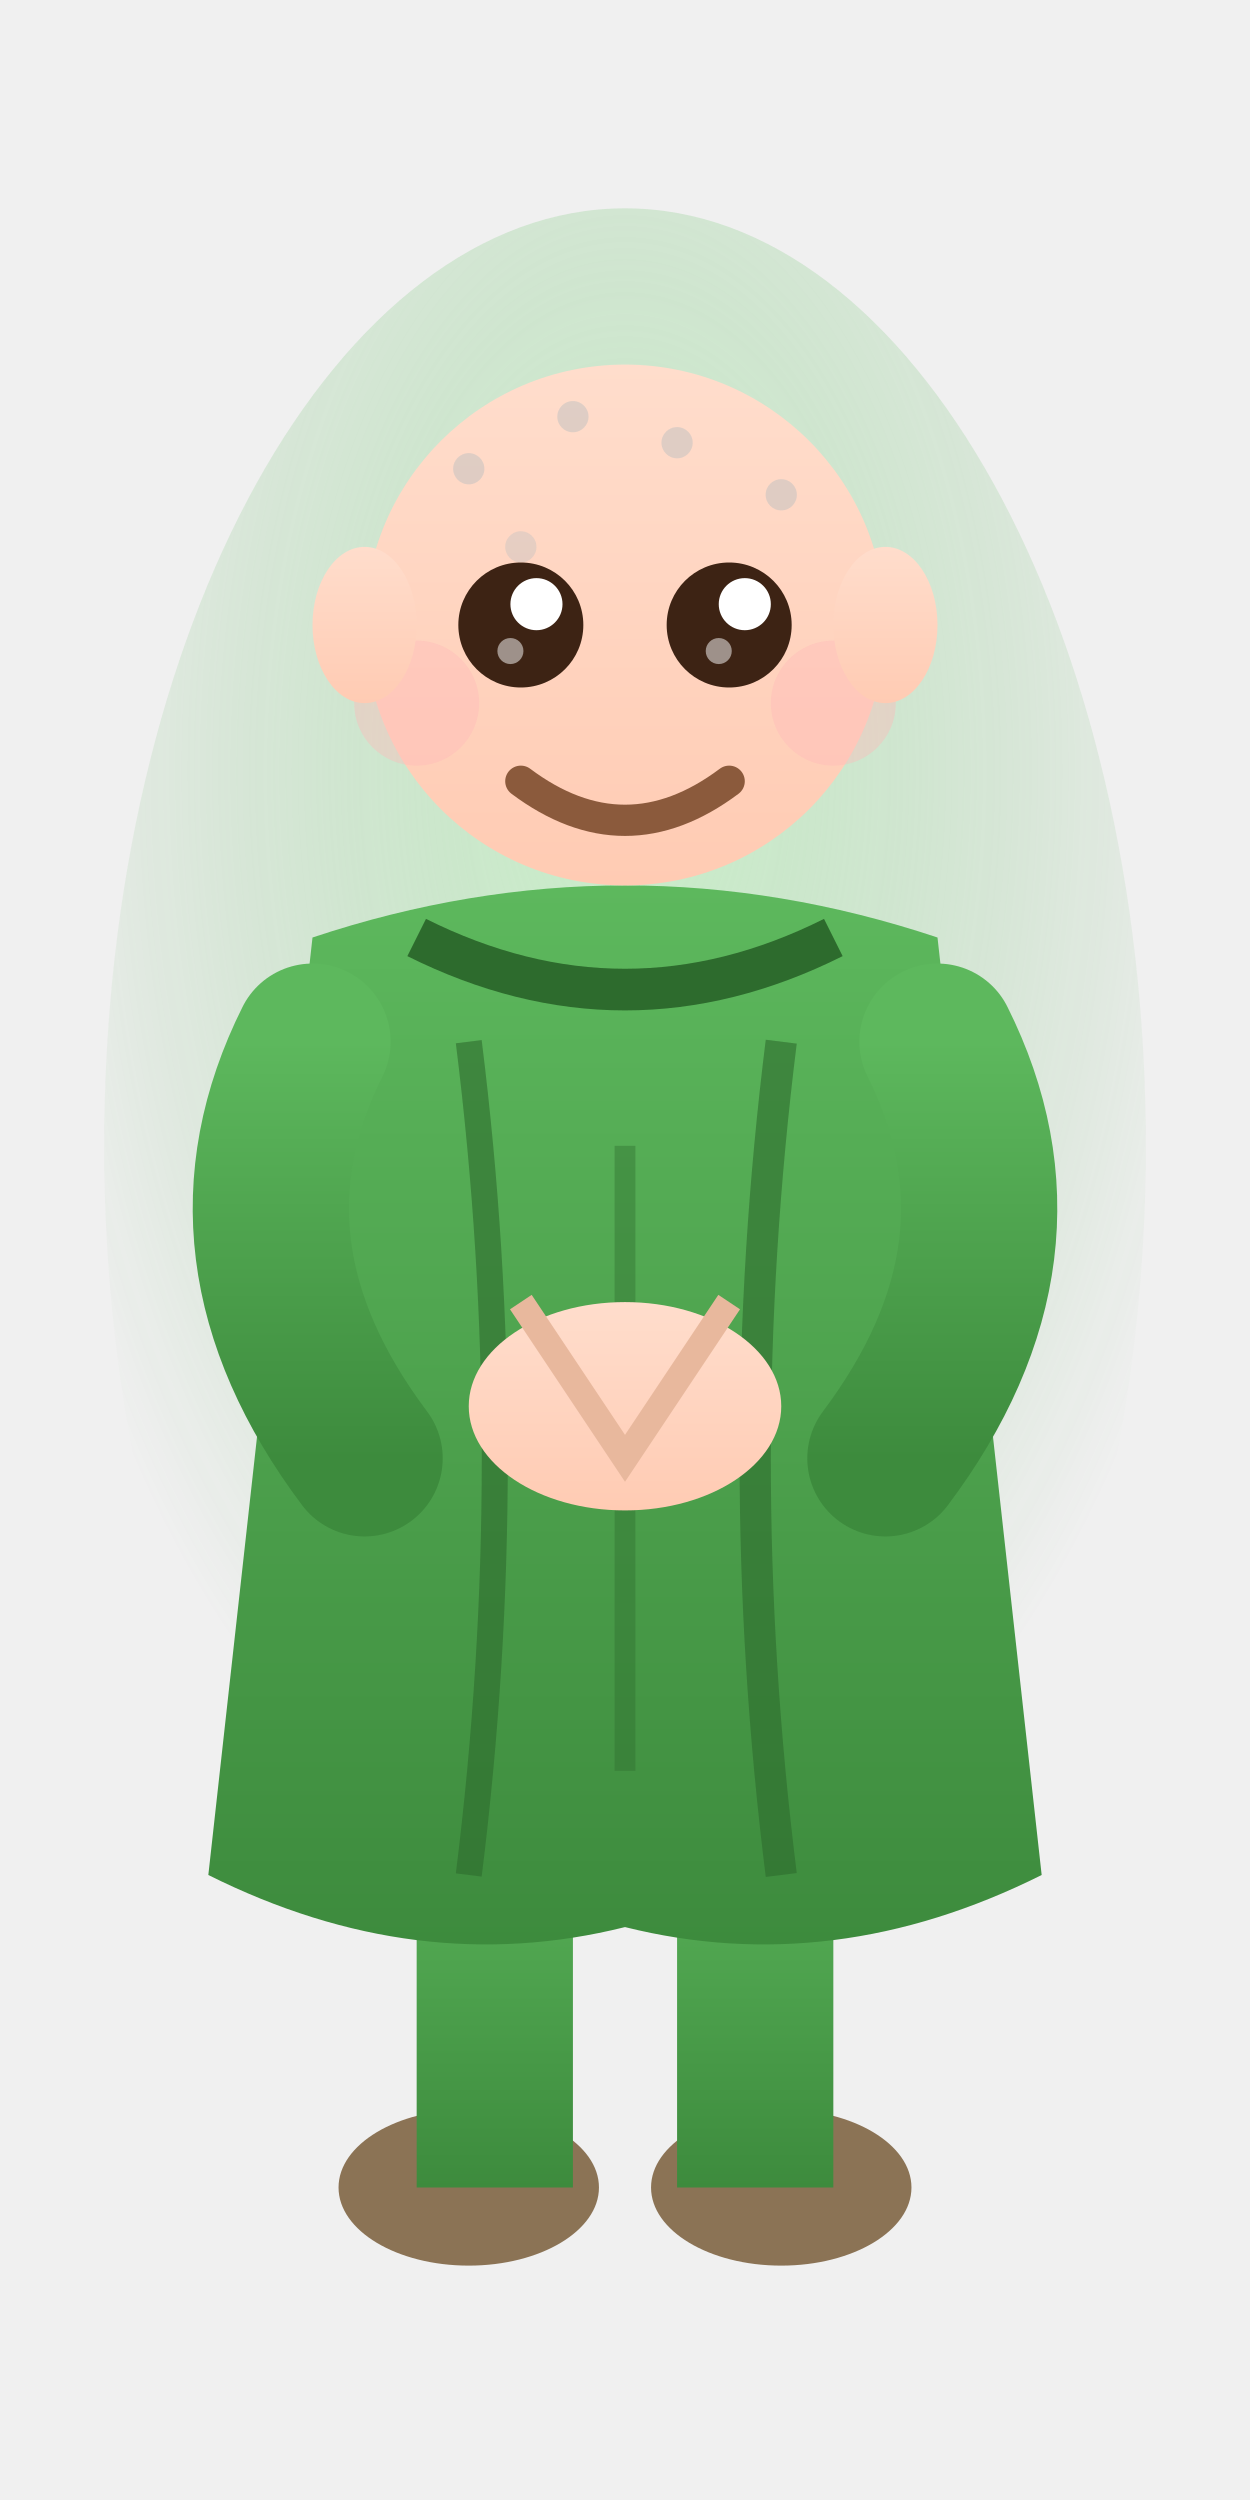
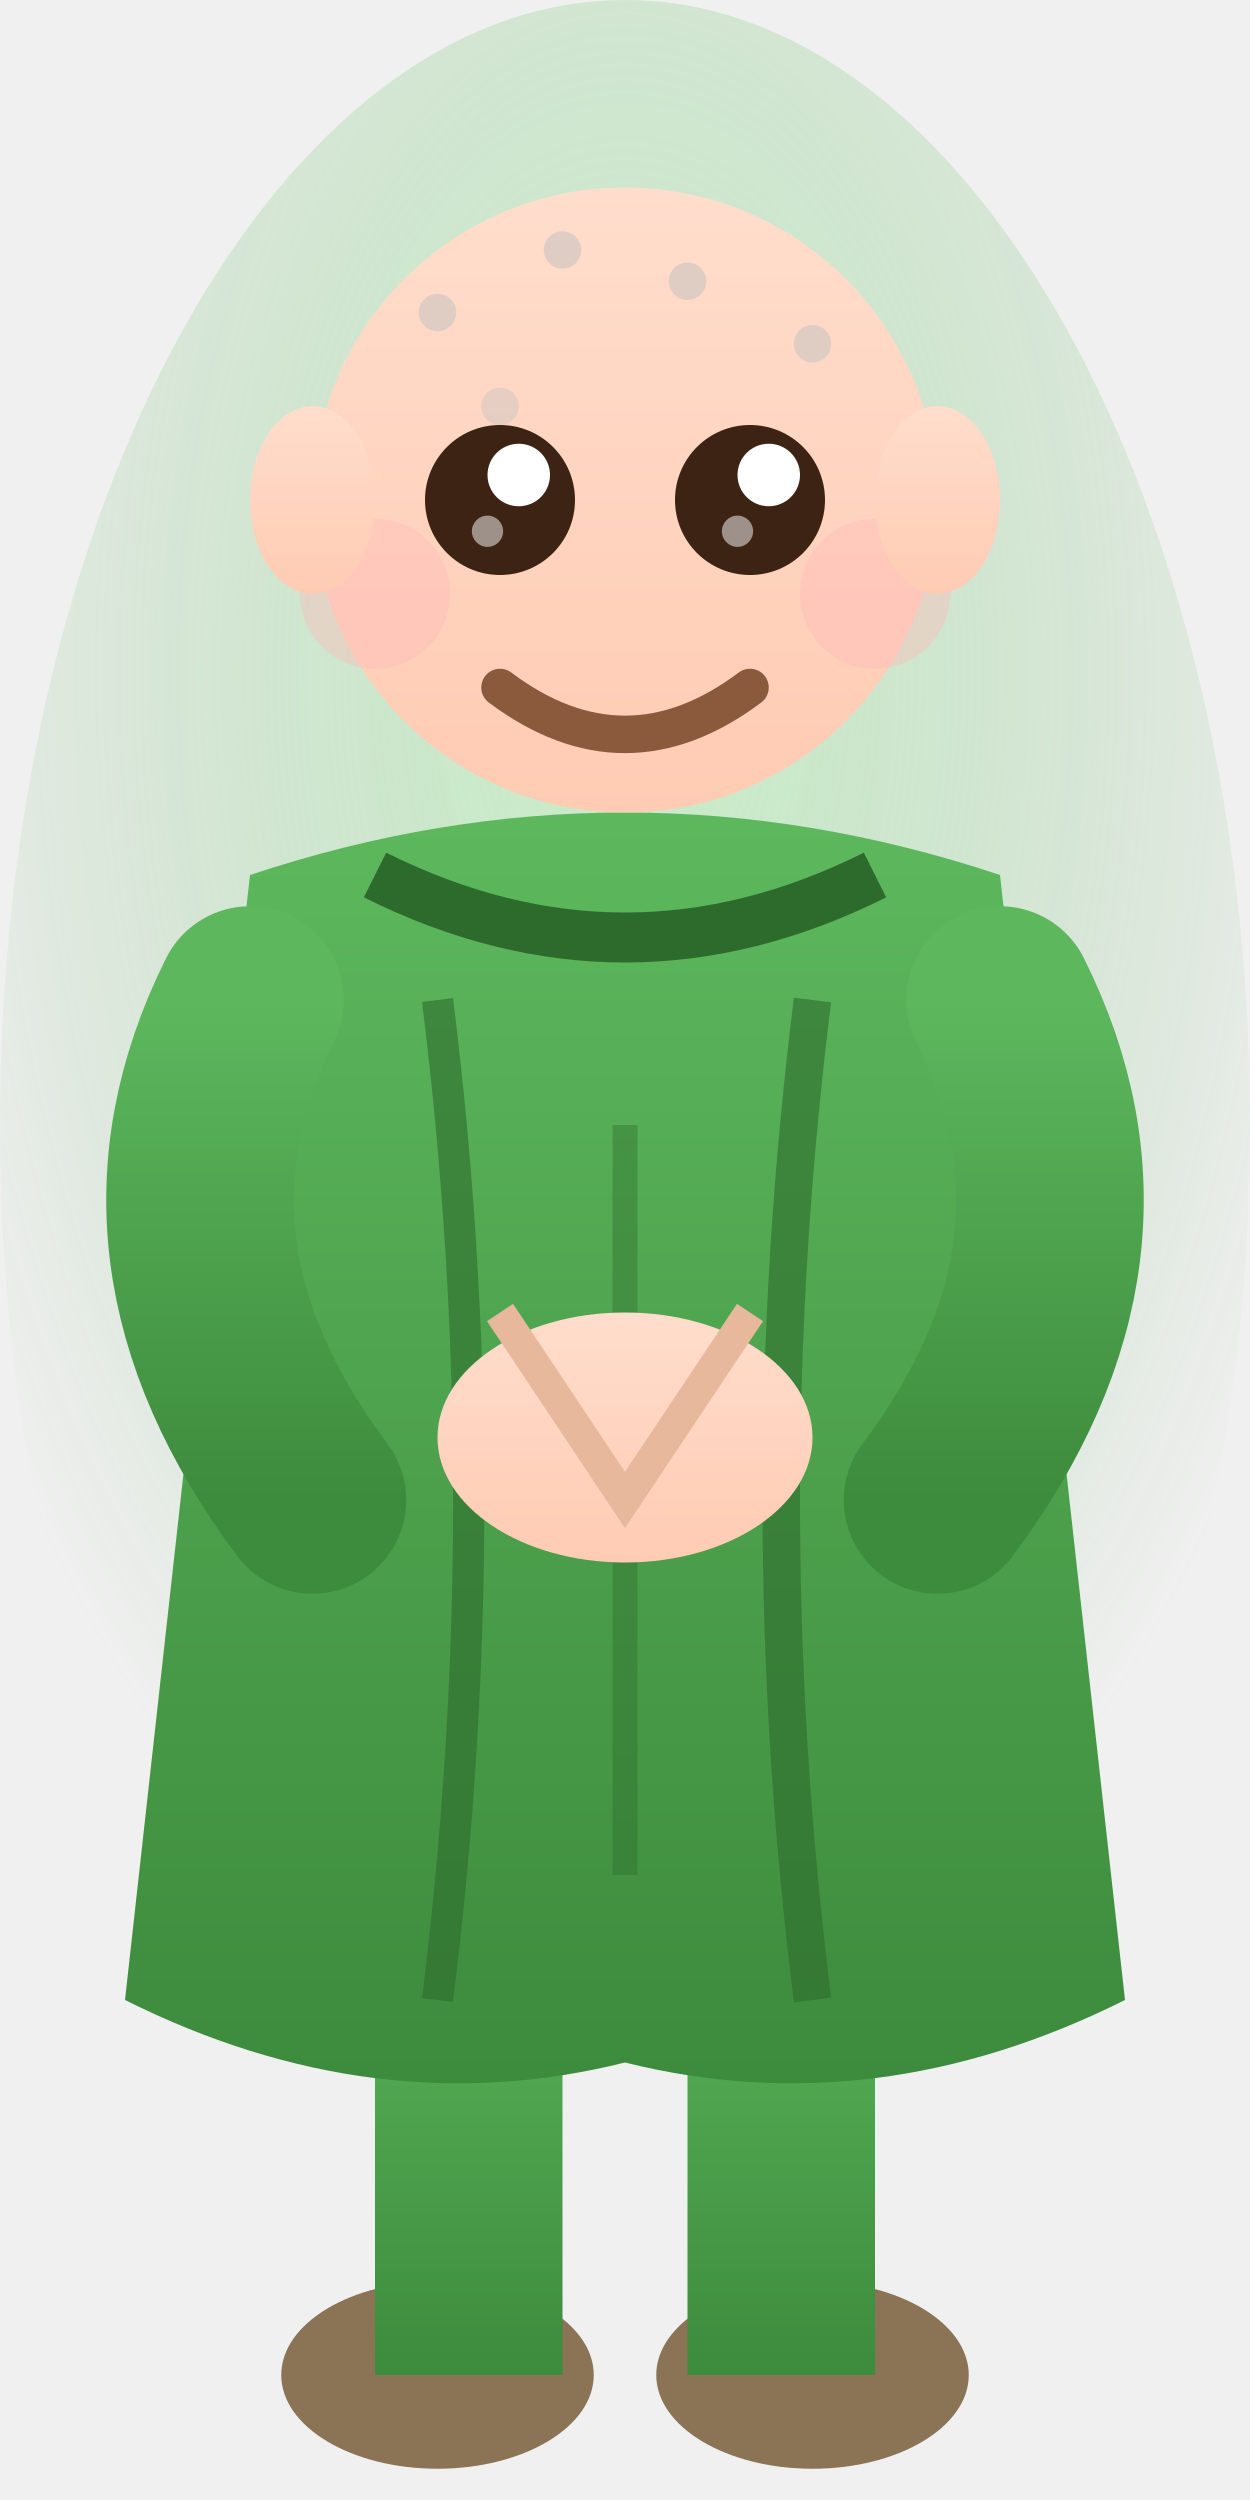
- <svg xmlns="http://www.w3.org/2000/svg" viewBox="-2 -2 24 44" width="20" height="40">
+ <svg xmlns="http://www.w3.org/2000/svg" viewBox="0 0 20 40" width="20" height="40">
  <defs>
    <radialGradient id="humanGlow" cx="50%" cy="30%" r="60%">
      <stop offset="0%" style="stop-color:#90EE90;stop-opacity:0.4" />
      <stop offset="100%" style="stop-color:#228B22;stop-opacity:0" />
    </radialGradient>
    <linearGradient id="robeGrad" x1="0%" y1="0%" x2="0%" y2="100%">
      <stop offset="0%" style="stop-color:#5DB85D" />
      <stop offset="100%" style="stop-color:#3D8B3D" />
    </linearGradient>
    <linearGradient id="humanSkin" x1="0%" y1="0%" x2="0%" y2="100%">
      <stop offset="0%" style="stop-color:#FFDDCC" />
      <stop offset="100%" style="stop-color:#FFCBB3" />
    </linearGradient>
  </defs>
  <ellipse cx="10" cy="18" rx="10" ry="18" fill="url(#humanGlow)" />
  <ellipse cx="7" cy="38" rx="2.5" ry="1.5" fill="#8B7355" />
  <ellipse cx="13" cy="38" rx="2.5" ry="1.5" fill="#8B7355" />
  <rect x="6" y="30" width="3" height="8" fill="url(#robeGrad)" />
  <rect x="11" y="30" width="3" height="8" fill="url(#robeGrad)" />
  <path d="M4 14             Q10 12 16 14             L18 32             Q14 34 10 33             Q6 34 2 32             Z" fill="url(#robeGrad)" />
  <path d="M7 16 Q8 24 7 32" fill="none" stroke="#2D6B2D" stroke-width="0.5" opacity="0.6" />
  <path d="M13 16 Q12 24 13 32" fill="none" stroke="#2D6B2D" stroke-width="0.6" opacity="0.6" />
  <path d="M10 18 L10 30" fill="none" stroke="#2D6B2D" stroke-width="0.4" opacity="0.4" />
  <path d="M6 14 Q10 16 14 14" fill="none" stroke="#2D6B2D" stroke-width="0.8" />
  <path d="M4 16 Q2 20 5 24" fill="none" stroke="url(#robeGrad)" stroke-width="3" stroke-linecap="round" />
  <path d="M16 16 Q18 20 15 24" fill="none" stroke="url(#robeGrad)" stroke-width="3" stroke-linecap="round" />
  <ellipse cx="10" cy="23" rx="3" ry="2" fill="url(#humanSkin)" />
  <path d="M8 21 L10 24 L12 21" fill="none" stroke="#E8B89D" stroke-width="0.5" />
  <circle cx="10" cy="8" r="5" fill="url(#humanSkin)" />
  <circle cx="7" cy="5" r="0.3" fill="#C0C0C0" opacity="0.5" />
  <circle cx="9" cy="4" r="0.3" fill="#C0C0C0" opacity="0.5" />
  <circle cx="11" cy="4.5" r="0.3" fill="#C0C0C0" opacity="0.5" />
  <circle cx="13" cy="5.5" r="0.3" fill="#C0C0C0" opacity="0.5" />
  <circle cx="8" cy="6.5" r="0.3" fill="#C0C0C0" opacity="0.4" />
  <circle cx="8" cy="8" r="1.2" fill="#3D2314" />
  <circle cx="12" cy="8" r="1.2" fill="#3D2314" />
  <circle cx="8.3" cy="7.6" r="0.5" fill="#FFFFFF" />
  <circle cx="12.3" cy="7.6" r="0.5" fill="#FFFFFF" />
  <circle cx="7.8" cy="8.5" r="0.25" fill="#FFFFFF" opacity="0.5" />
  <circle cx="11.8" cy="8.5" r="0.25" fill="#FFFFFF" opacity="0.5" />
  <circle cx="6" cy="9.5" r="1.2" fill="#FFB8B8" opacity="0.4" />
  <circle cx="14" cy="9.5" r="1.2" fill="#FFB8B8" opacity="0.4" />
  <path d="M8 11 Q10 12.5 12 11" fill="none" stroke="#8B5A3C" stroke-width="0.6" stroke-linecap="round" />
  <ellipse cx="5" cy="8" rx="1" ry="1.5" fill="url(#humanSkin)" />
  <ellipse cx="15" cy="8" rx="1" ry="1.5" fill="url(#humanSkin)" />
</svg>
